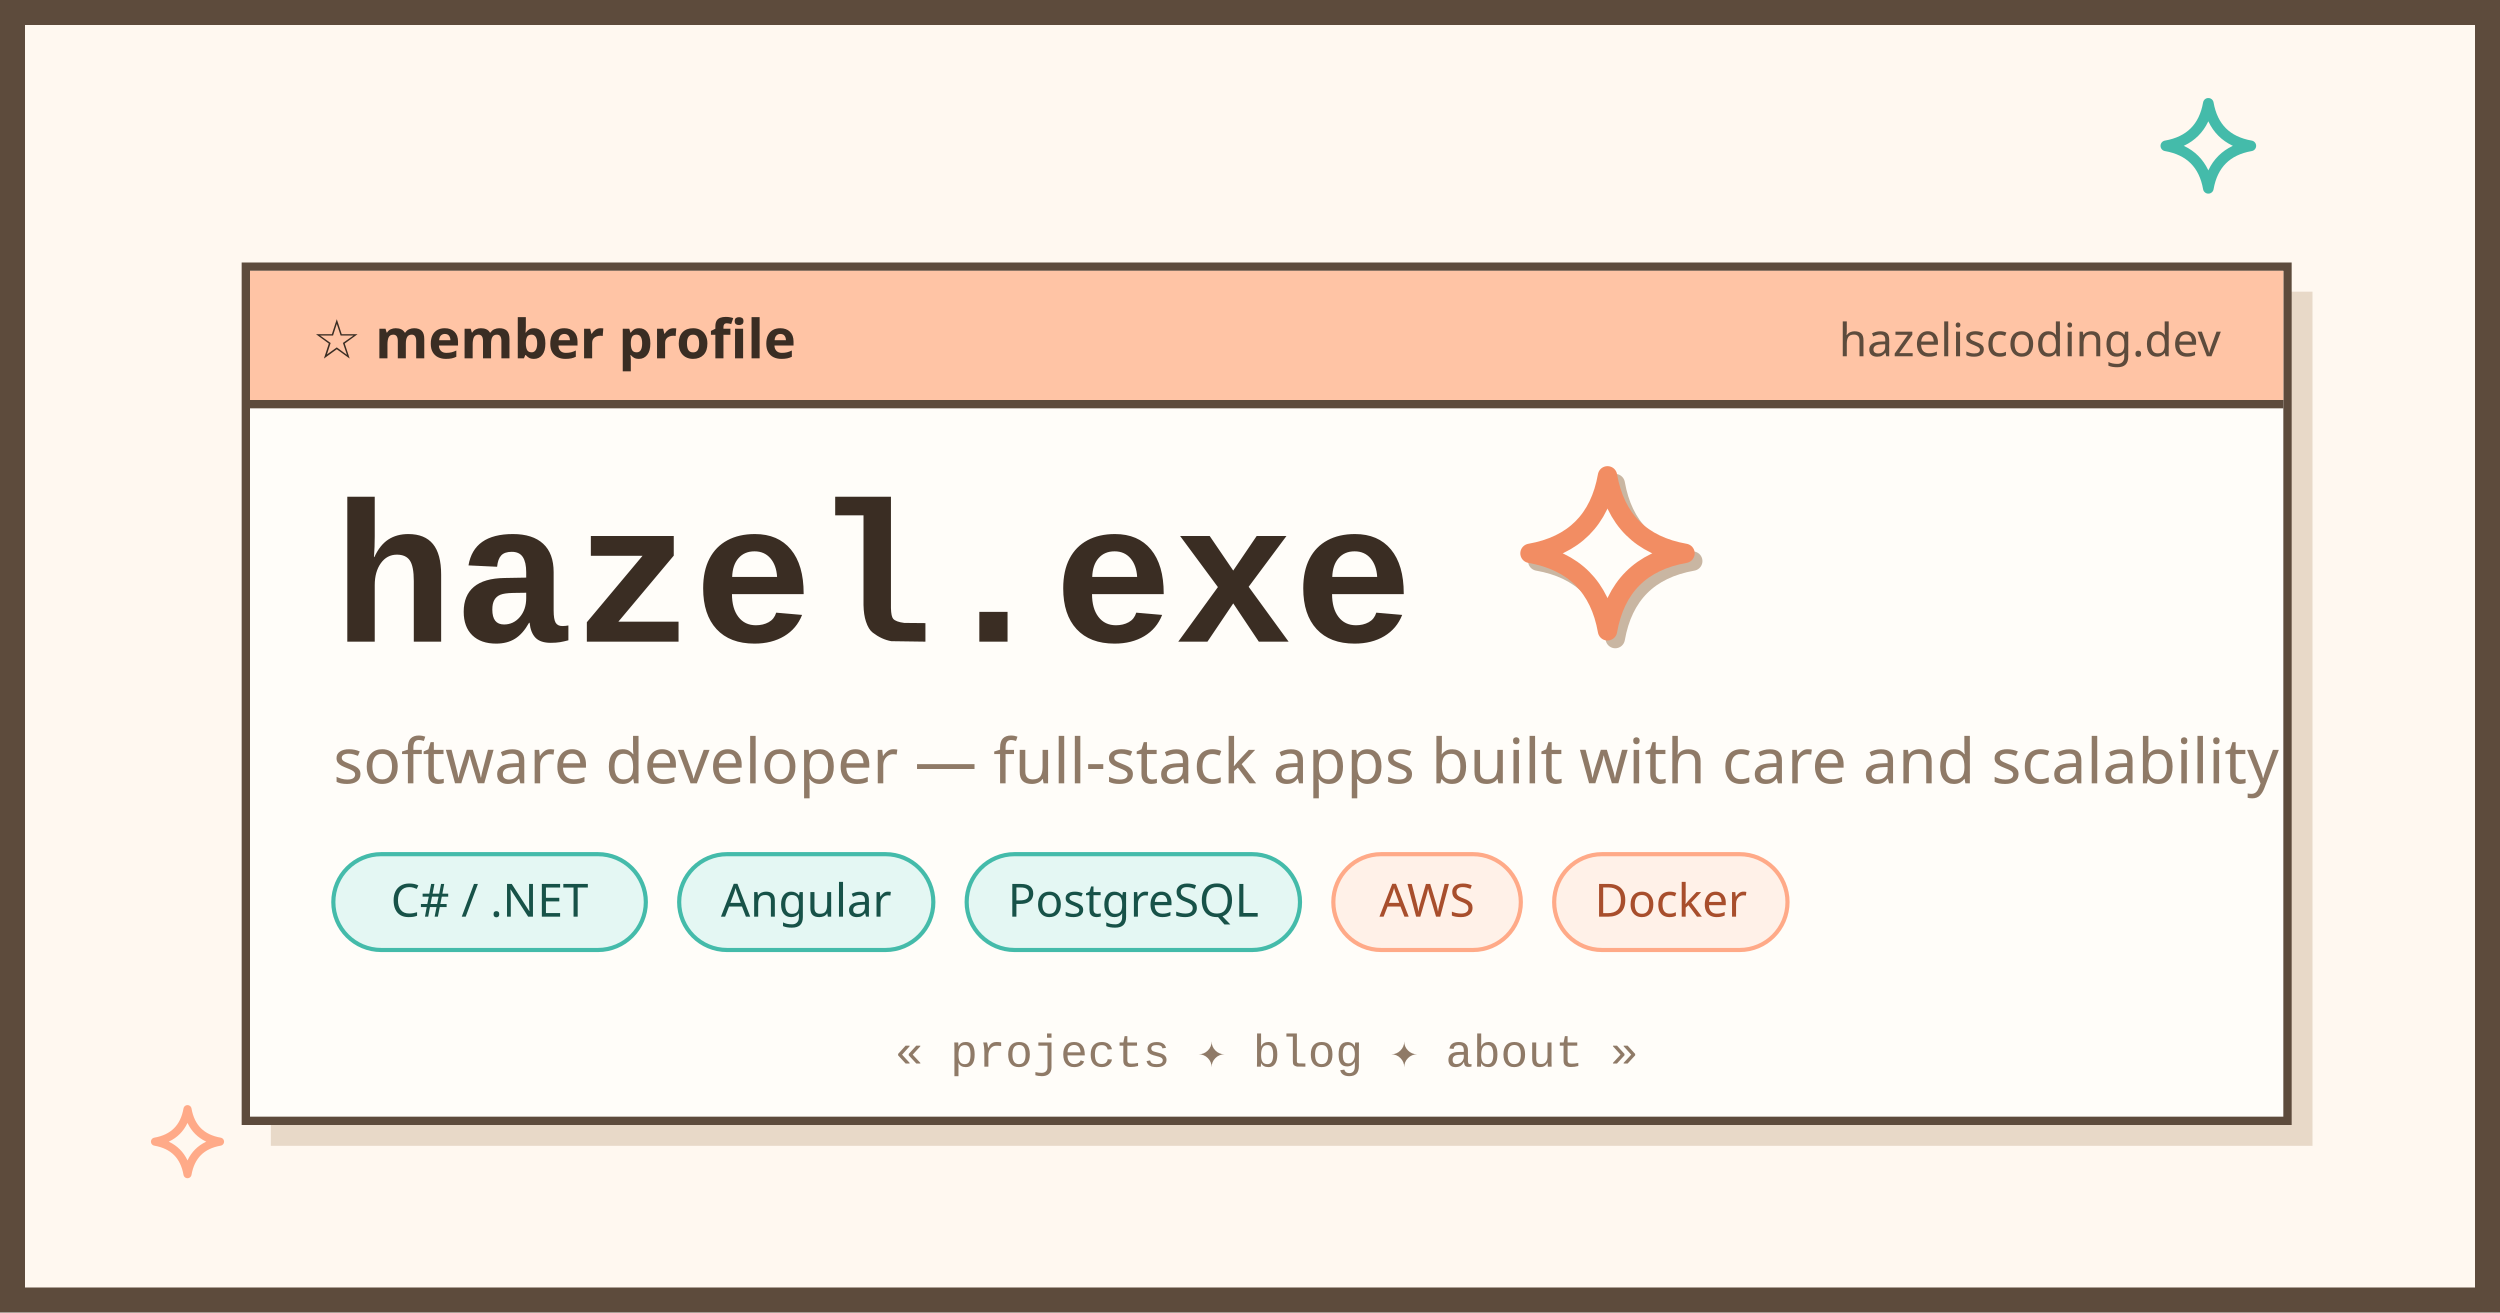
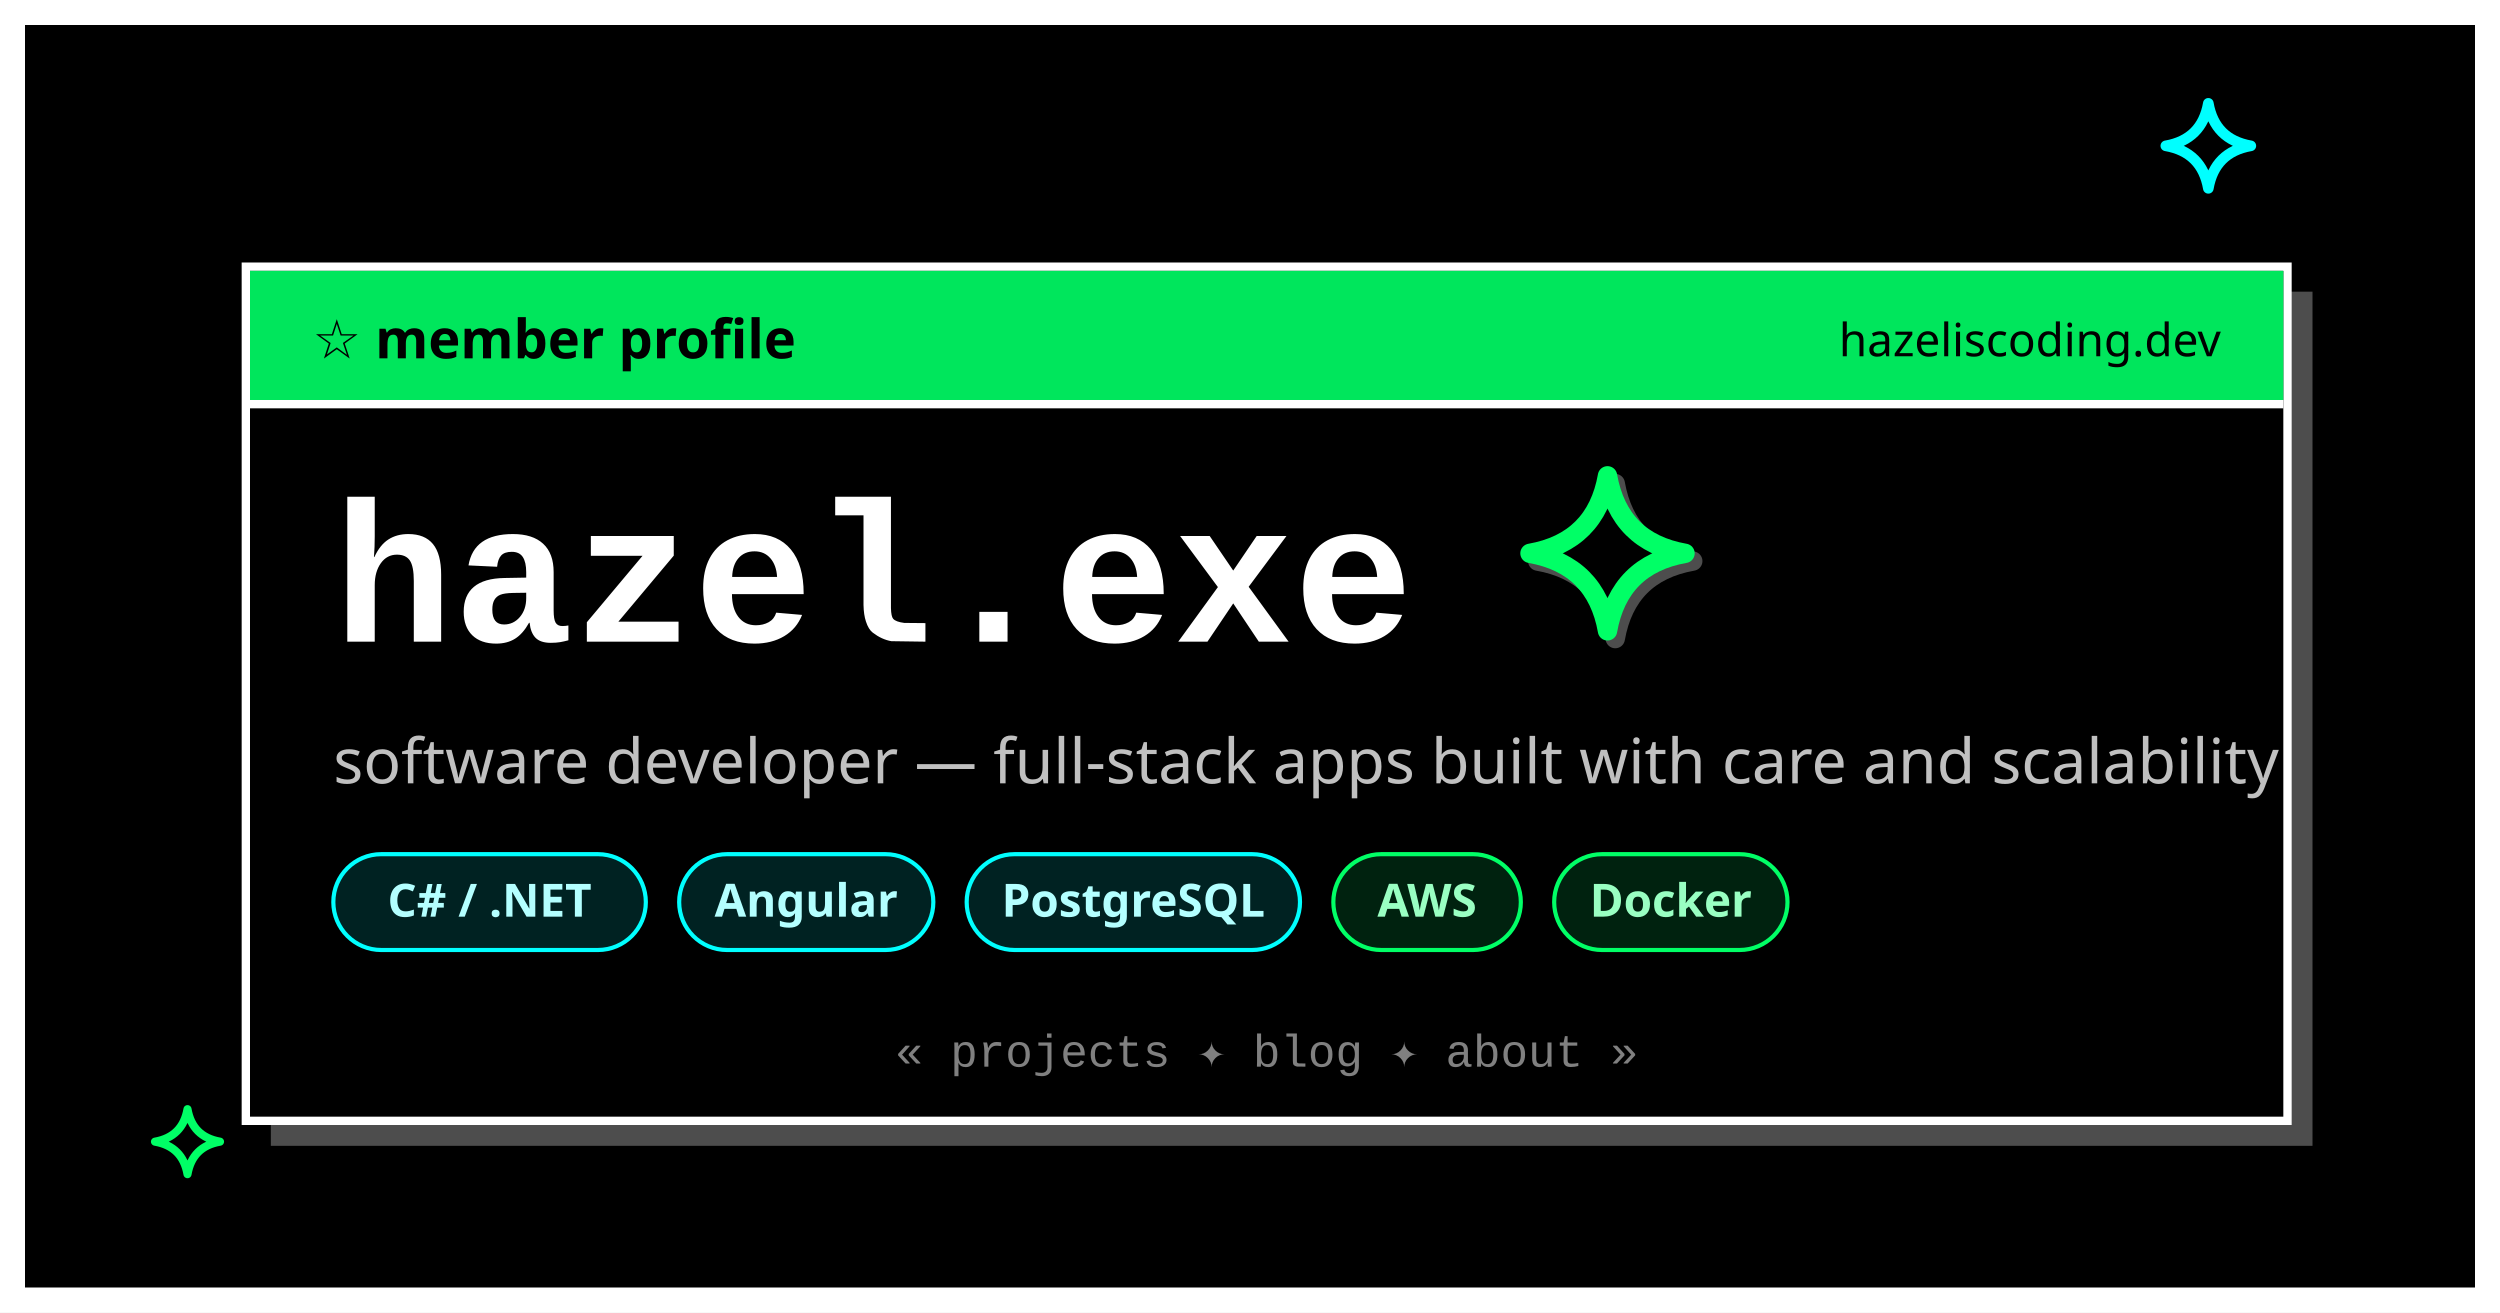
<svg xmlns="http://www.w3.org/2000/svg" width="1200" height="630" viewBox="0 0 1200 630" fill="none">
  <defs>
    <style>
      .mono { font-family: "Courier New", Courier, monospace; }
      .body { font-family: "Trebuchet MS", "Segoe UI", Tahoma, Verdana, sans-serif; }
    </style>
  </defs>
-   <rect width="1200" height="630" fill="#5d4b3c" />
-   <rect x="12" y="12" width="1176" height="606" fill="#fff8f0" />
-   <path d="M8 2 C8.6 5.4 10.6 7.4 14 8 C10.6 8.6 8.6 10.6 8 14 C7.4 10.6 5.4 8.6 2 8 C5.4 7.4 7.4 5.4 8 2 Z" fill="none" stroke="#44bbaa" stroke-width="1.5" stroke-linejoin="round" transform="translate(1032.8 42.8) scale(3.4)" />
-   <path d="M8 2 C8.6 5.4 10.6 7.4 14 8 C10.6 8.6 8.6 10.6 8 14 C7.4 10.6 5.4 8.6 2 8 C5.4 7.4 7.4 5.4 8 2 Z" fill="none" stroke="#ffaa88" stroke-width="1.5" stroke-linejoin="round" transform="translate(69.2 527.2) scale(2.6)" />
-   <rect x="130" y="140" width="980" height="410" fill="#e8d9c8" />
-   <rect x="118" y="128" width="980" height="410" fill="#fffdf9" stroke="#5d4b3c" stroke-width="4" />
-   <rect x="120" y="130" width="976" height="62" fill="#ffc4a5" />
-   <rect x="120" y="192" width="976" height="4" fill="#5d4b3c" />
-   <text x="150" y="172" class="body" font-size="26" font-weight="bold" fill="#3a2d23">☆ member profile</text>
-   <text x="1066" y="171" text-anchor="end" class="body" font-size="22" fill="#5d4b3c">hazeliscoding.dev</text>
-   <text x="160" y="308" class="mono" font-size="96" font-weight="bold" fill="#3a2d23">hazel.exe</text>
+   <rect width="1200" height="630" fill="#ffffff" />
+   <rect x="12" y="12" width="1176" height="606" fill="#000000" />
+   <path d="M8 2 C8.6 5.4 10.6 7.4 14 8 C10.6 8.6 8.6 10.6 8 14 C7.4 10.6 5.4 8.6 2 8 C5.4 7.4 7.4 5.4 8 2 Z" fill="none" stroke="#00ffff" stroke-width="1.5" stroke-linejoin="round" transform="translate(1032.8 42.8) scale(3.4)" />
+   <path d="M8 2 C8.6 5.4 10.6 7.4 14 8 C10.6 8.6 8.6 10.6 8 14 C7.4 10.6 5.4 8.6 2 8 C5.4 7.4 7.4 5.4 8 2 Z" fill="none" stroke="#00ff66" stroke-width="1.5" stroke-linejoin="round" transform="translate(69.2 527.2) scale(2.6)" />
+   <rect x="130" y="140" width="980" height="410" fill="#4d4d4d" />
+   <rect x="118" y="128" width="980" height="410" fill="#000000" stroke="#ffffff" stroke-width="4" />
+   <rect x="120" y="130" width="976" height="62" fill="#00e65c" />
+   <rect x="120" y="192" width="976" height="4" fill="#ffffff" />
+   <text x="150" y="172" class="body" font-size="26" font-weight="bold" fill="#000000">☆ member profile</text>
+   <text x="1066" y="171" text-anchor="end" class="body" font-size="22" fill="#000000">hazeliscoding.dev</text>
+   <text x="160" y="308" class="mono" font-size="96" font-weight="bold" fill="#ffffff">hazel.exe</text>
  <g transform="translate(722 216) scale(6.2)">
-     <path d="M8.6 2.6 C9.2 6 11.2 8 14.6 8.6 C11.2 9.2 9.2 11.2 8.6 14.6 C8 11.2 6 9.2 2.6 8.6 C6 8 8 6 8.6 2.6 Z" fill="none" stroke="#c9b6a2" stroke-width="1.5" stroke-linejoin="round" />
-     <path d="M8 2 C8.6 5.4 10.6 7.4 14 8 C10.6 8.6 8.6 10.6 8 14 C7.4 10.6 5.4 8.6 2 8 C5.4 7.4 7.4 5.4 8 2 Z" fill="#fffdf9" stroke="#f28d63" stroke-width="1.5" stroke-linejoin="round" />
+     <path d="M8.6 2.6 C9.2 6 11.2 8 14.6 8.6 C11.2 9.2 9.2 11.2 8.6 14.6 C8 11.2 6 9.2 2.6 8.6 C6 8 8 6 8.6 2.6 Z" fill="none" stroke="#4d4d4d" stroke-width="1.5" stroke-linejoin="round" />
+     <path d="M8 2 C8.6 5.4 10.6 7.4 14 8 C10.6 8.6 8.6 10.6 8 14 C7.4 10.6 5.4 8.6 2 8 C5.4 7.4 7.4 5.4 8 2 Z" fill="#000000" stroke="#00ff66" stroke-width="1.5" stroke-linejoin="round" />
  </g>
-   <text x="160" y="376" class="body" font-size="30" fill="#8f7a67">software developer — full-stack apps built with care and scalability</text>
+   <text x="160" y="376" class="body" font-size="30" fill="#c0c0c0">software developer — full-stack apps built with care and scalability</text>
  <g>
-     <rect x="160" y="410" width="150" height="46" rx="23" fill="#e4f7f3" stroke="#44bbaa" stroke-width="2" />
-     <text x="235" y="440" text-anchor="middle" class="body" font-size="22" fill="#175248">C# / .NET</text>
-     <rect x="326" y="410" width="122" height="46" rx="23" fill="#e4f7f3" stroke="#44bbaa" stroke-width="2" />
-     <text x="387" y="440" text-anchor="middle" class="body" font-size="22" fill="#175248">Angular</text>
-     <rect x="464" y="410" width="160" height="46" rx="23" fill="#e4f7f3" stroke="#44bbaa" stroke-width="2" />
-     <text x="544" y="440" text-anchor="middle" class="body" font-size="22" fill="#175248">PostgreSQL</text>
-     <rect x="640" y="410" width="90" height="46" rx="23" fill="#fff1e8" stroke="#ffaa88" stroke-width="2" />
-     <text x="685" y="440" text-anchor="middle" class="body" font-size="22" fill="#a84e2c">AWS</text>
-     <rect x="746" y="410" width="112" height="46" rx="23" fill="#fff1e8" stroke="#ffaa88" stroke-width="2" />
-     <text x="802" y="440" text-anchor="middle" class="body" font-size="22" fill="#a84e2c">Docker</text>
+     <rect x="160" y="410" width="150" height="46" rx="23" fill="#002222" stroke="#00ffff" stroke-width="2" />
+     <text x="235" y="440" text-anchor="middle" class="body" font-size="22" font-weight="bold" fill="#b3ffff">C# / .NET</text>
+     <rect x="326" y="410" width="122" height="46" rx="23" fill="#002222" stroke="#00ffff" stroke-width="2" />
+     <text x="387" y="440" text-anchor="middle" class="body" font-size="22" font-weight="bold" fill="#b3ffff">Angular</text>
+     <rect x="464" y="410" width="160" height="46" rx="23" fill="#002222" stroke="#00ffff" stroke-width="2" />
+     <text x="544" y="440" text-anchor="middle" class="body" font-size="22" font-weight="bold" fill="#b3ffff">PostgreSQL</text>
+     <rect x="640" y="410" width="90" height="46" rx="23" fill="#00220f" stroke="#00ff66" stroke-width="2" />
+     <text x="685" y="440" text-anchor="middle" class="body" font-size="22" font-weight="bold" fill="#99ffc2">AWS</text>
+     <rect x="746" y="410" width="112" height="46" rx="23" fill="#00220f" stroke="#00ff66" stroke-width="2" />
+     <text x="802" y="440" text-anchor="middle" class="body" font-size="22" font-weight="bold" fill="#99ffc2">Docker</text>
  </g>
-   <text x="608" y="512" text-anchor="middle" class="mono" font-size="22" fill="#8f7a67">« projects ✦ blog ✦ about »</text>
+   <text x="608" y="512" text-anchor="middle" class="mono" font-size="22" fill="#808080">« projects ✦ blog ✦ about »</text>
</svg>
